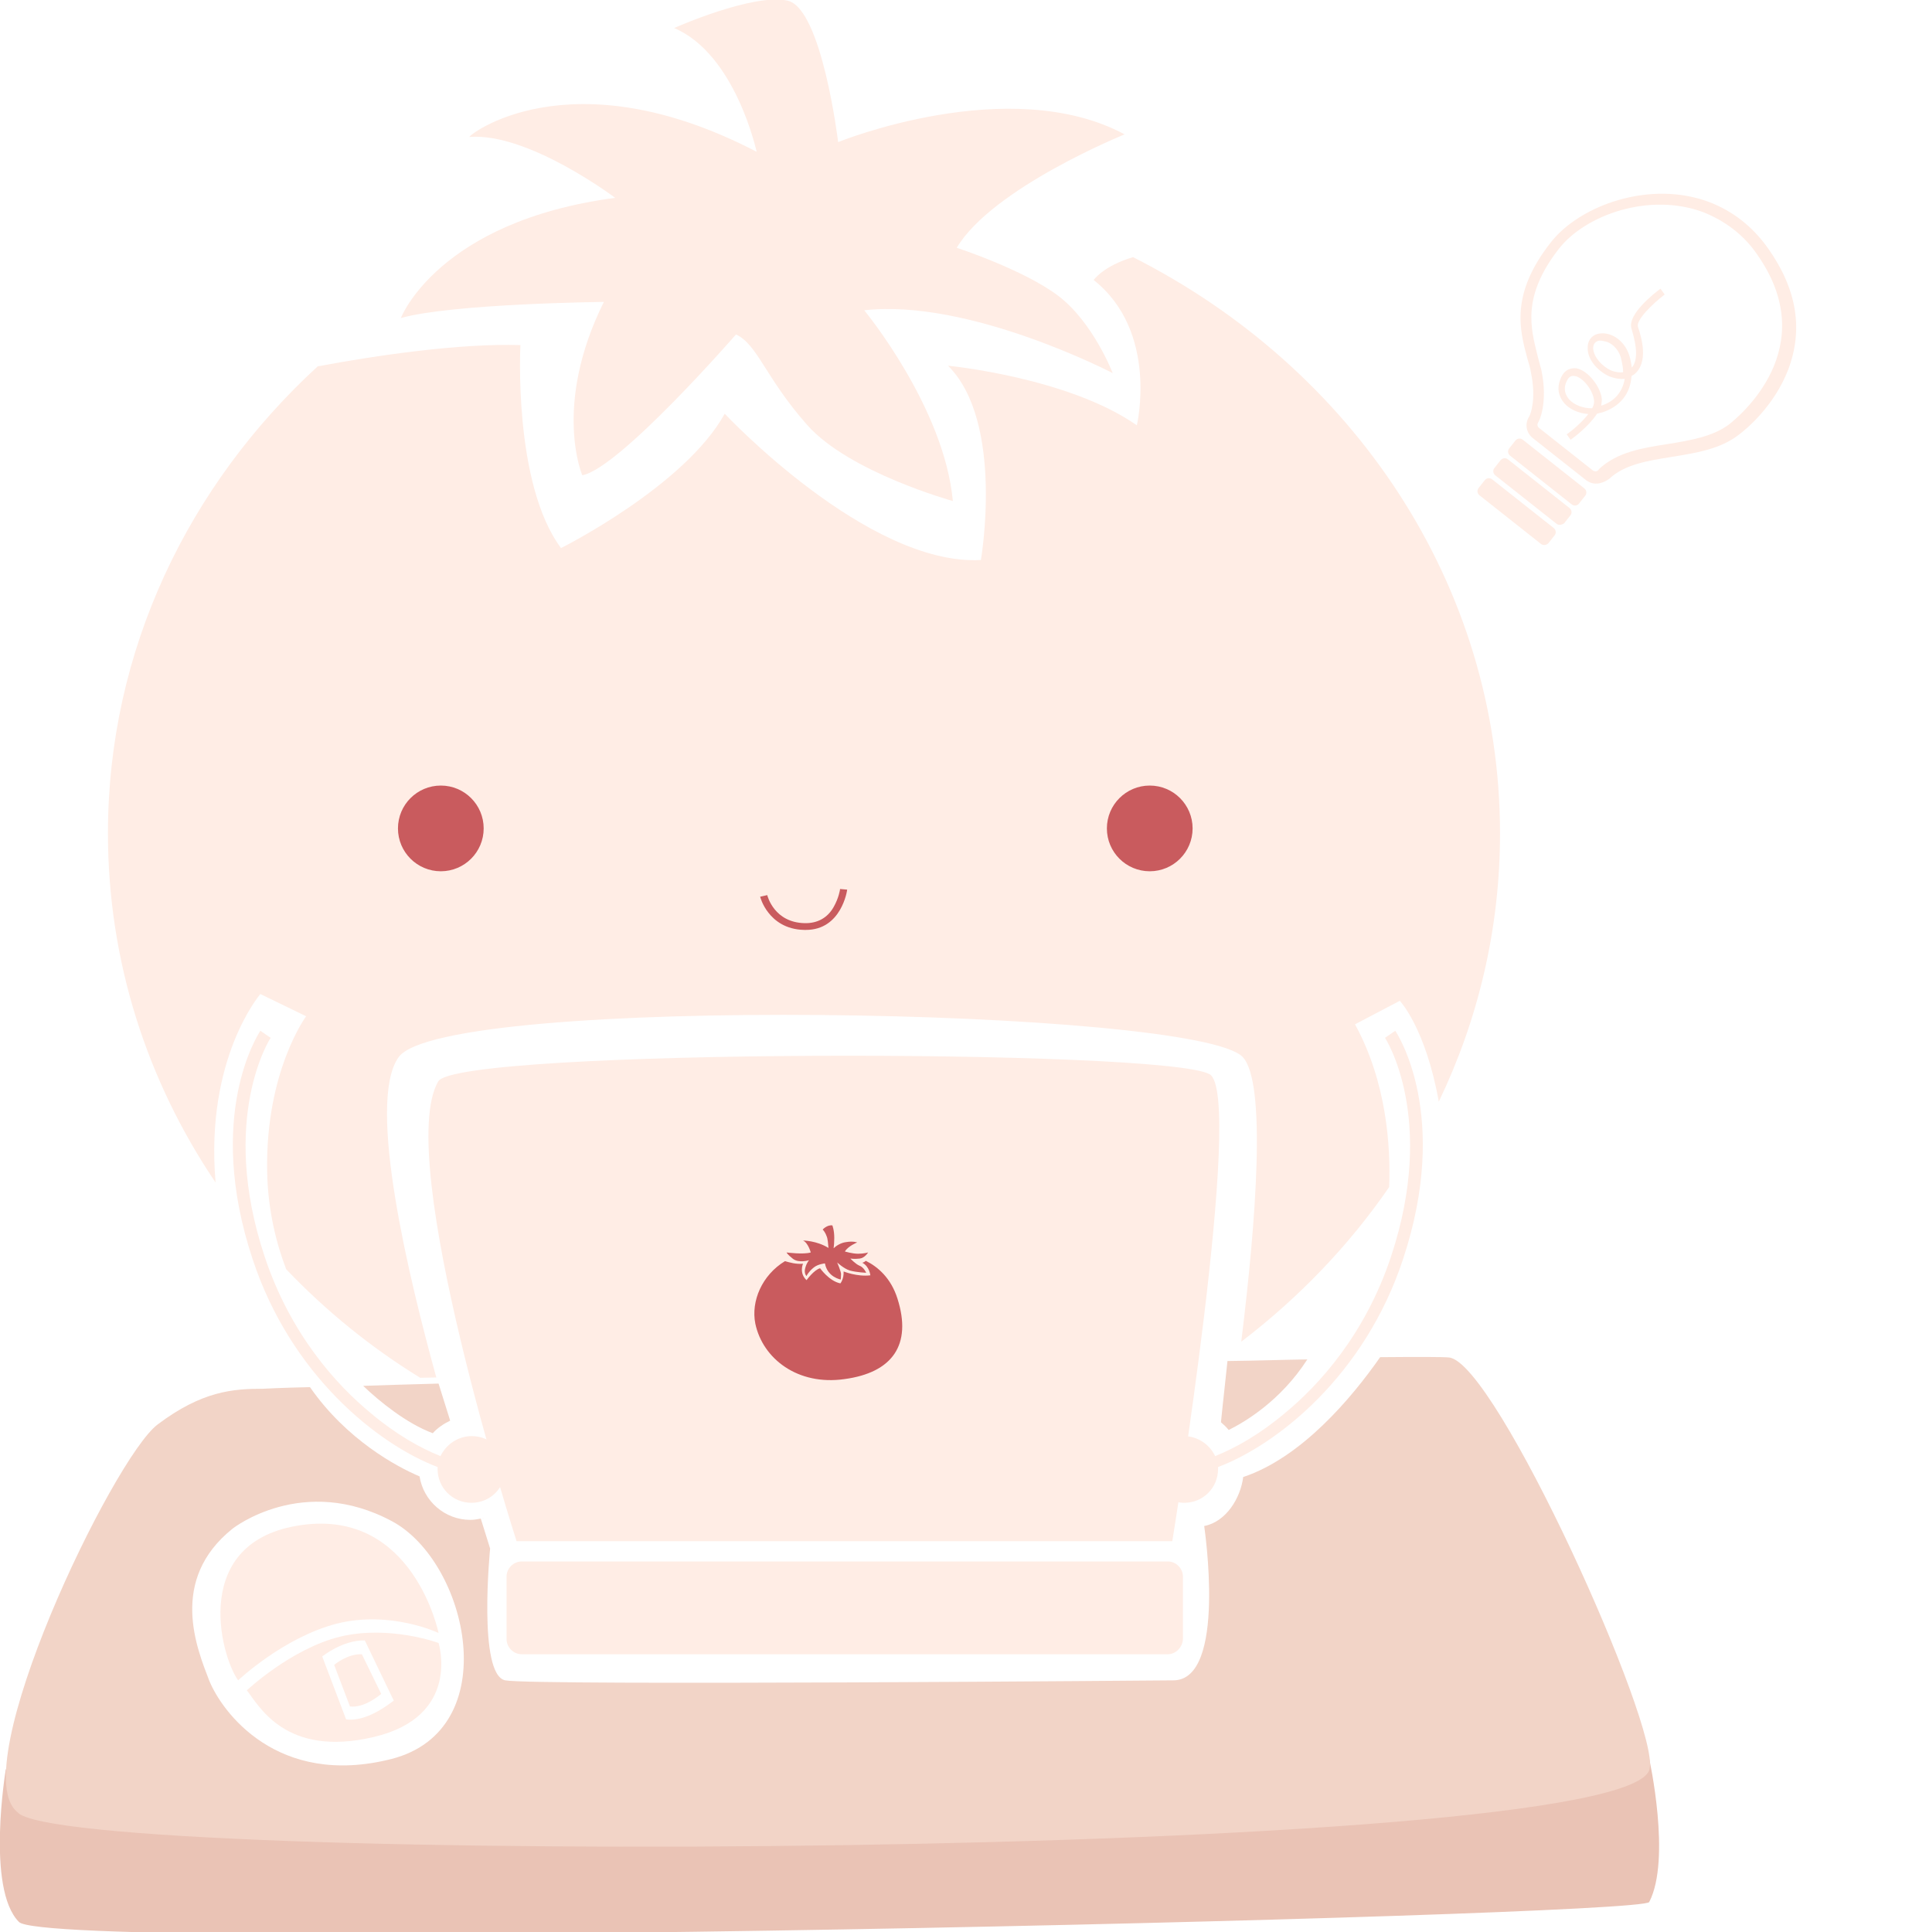
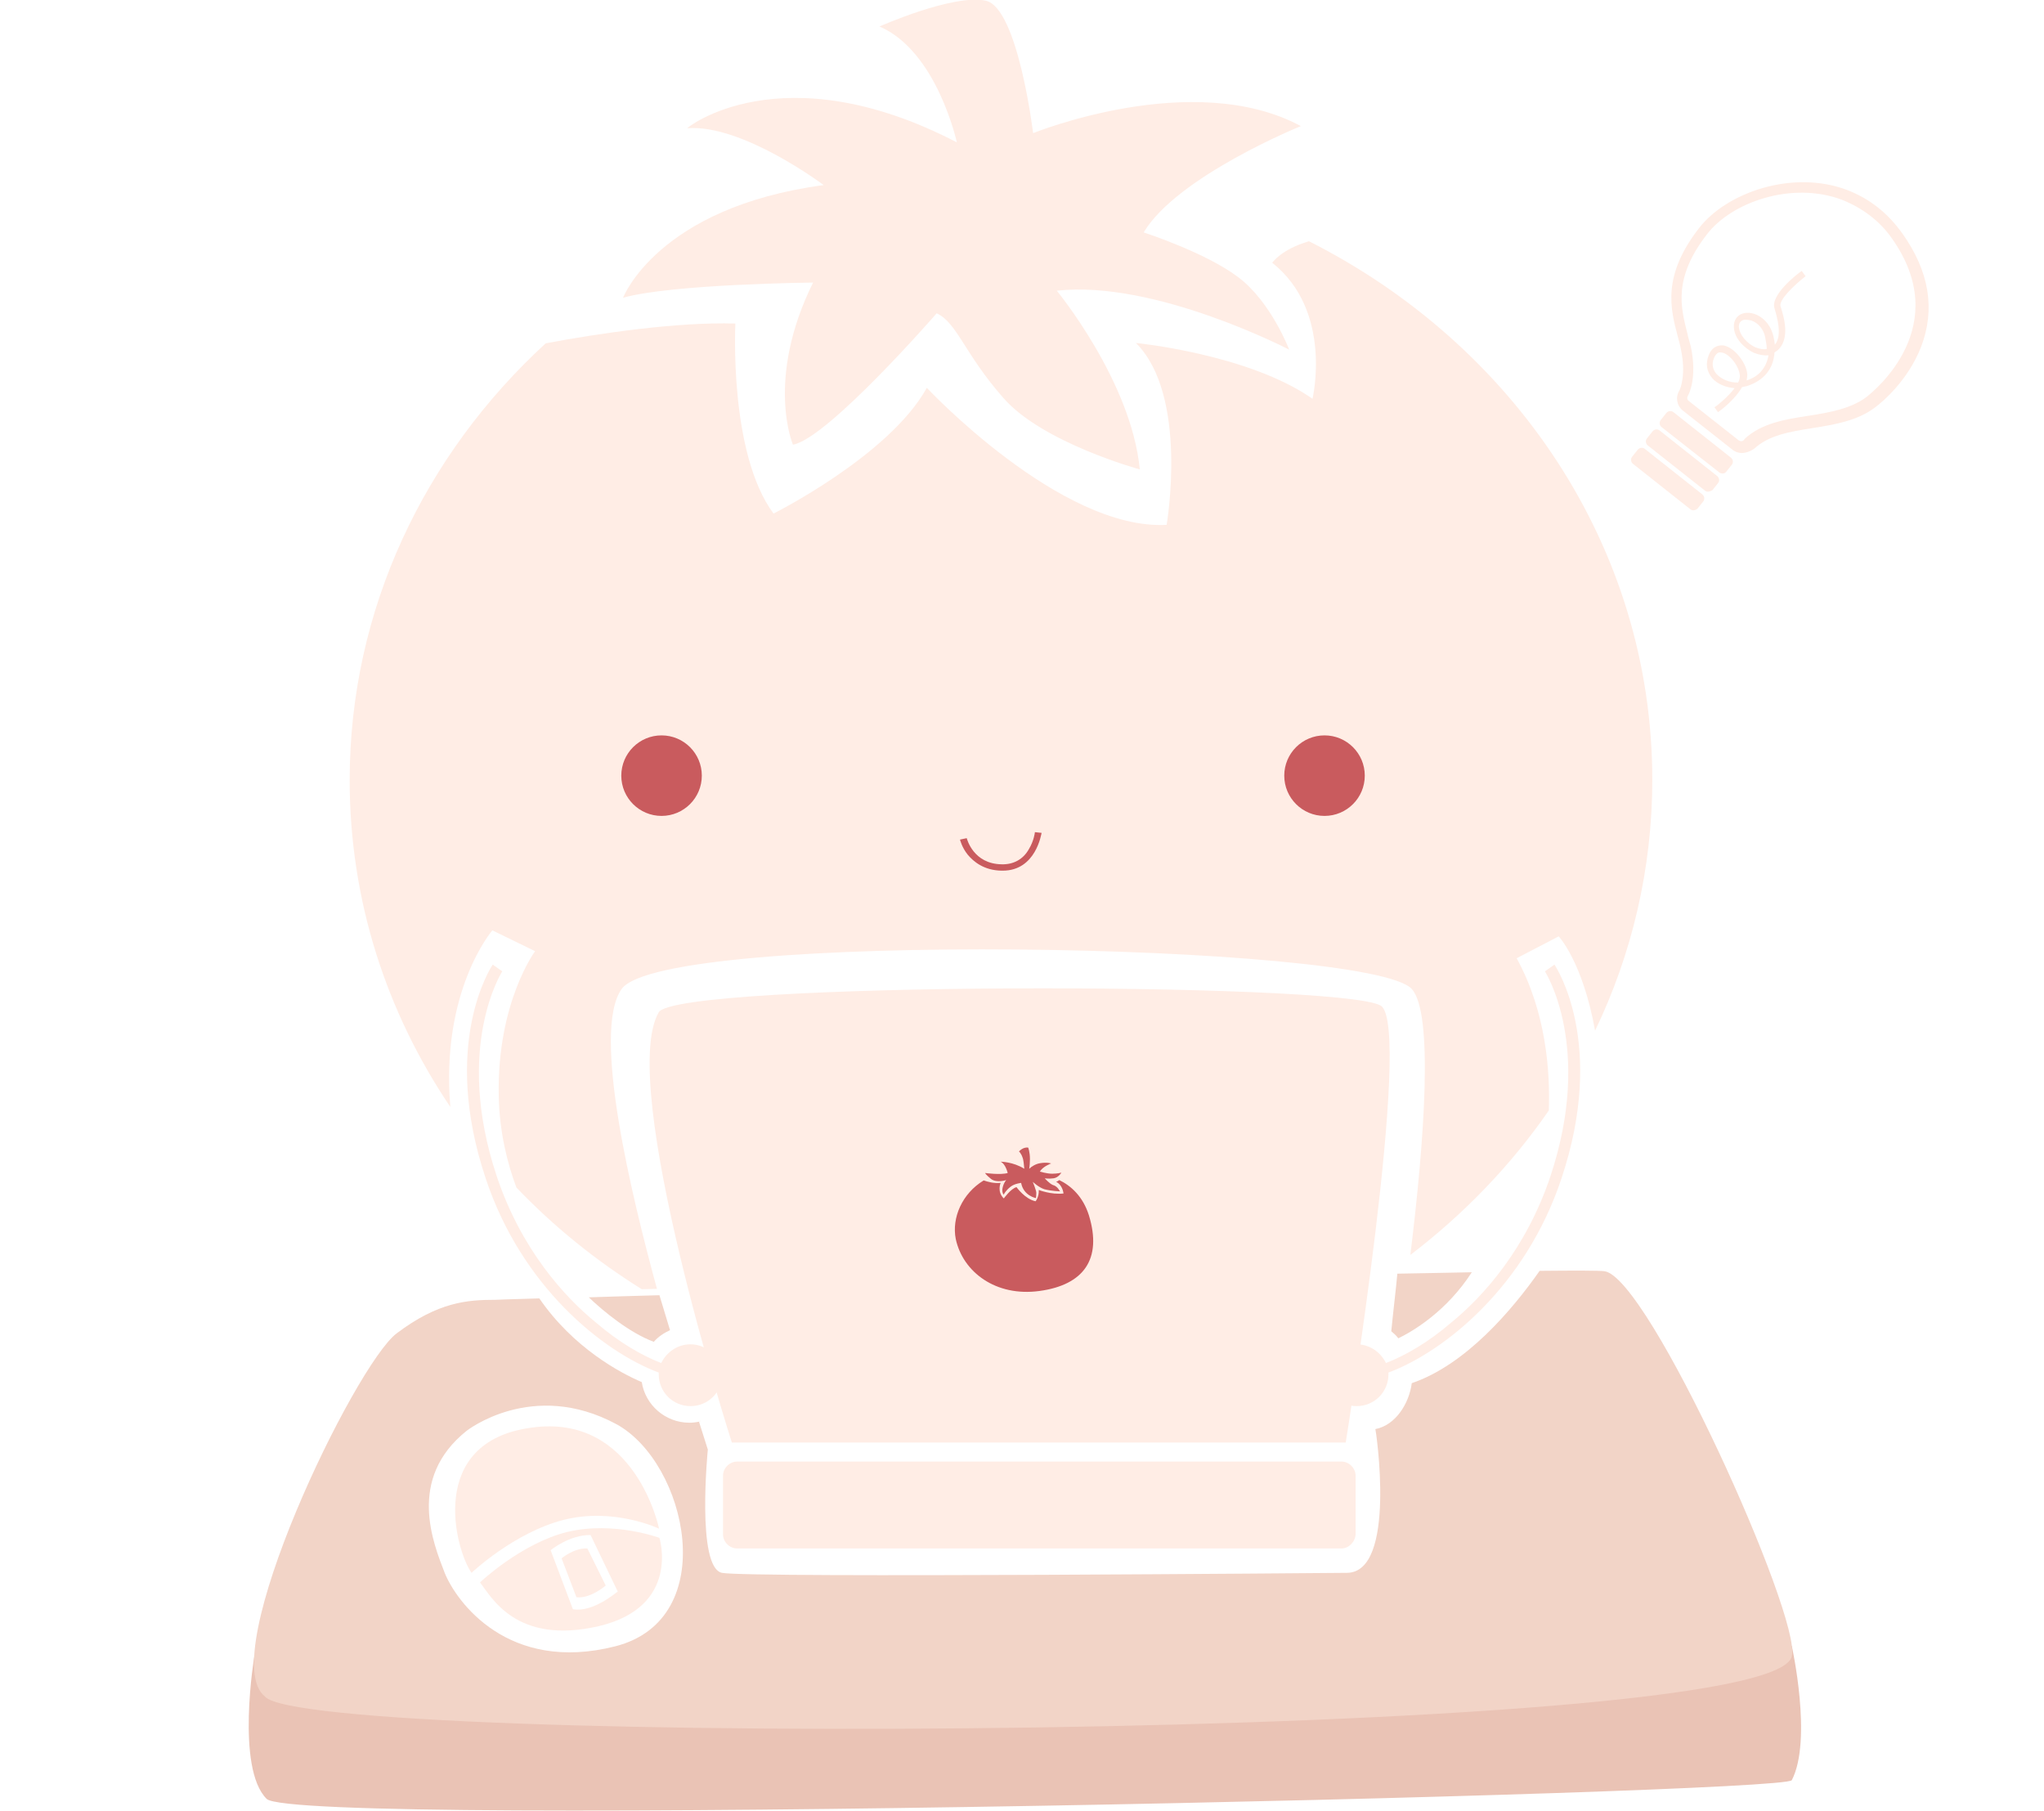
- <svg xmlns="http://www.w3.org/2000/svg" version="1.1" id="Layer_1" x="0px" y="0px" viewBox="90.6 358.7 595.3 599.6" enable-background="new 90.6 358.7 595.3 599.6" xml:space="preserve">
+ <svg xmlns="http://www.w3.org/2000/svg" version="1.1" id="Layer_1" x="0px" y="0px" viewBox="-7.5 204.1 578.7 512.6" enable-background="new -7.5 204.1 578.7 512.6" xml:space="preserve">
  <g>
-     <path fill="#EAC3B5" d="M92.4,907.8c0,0-6.2,37.1,4.1,47.4c9.8,9.8,503.4-1.6,505.9-6.2c6.9-13.3,0-44.5,0-44.5l-481.3,3.3   L92.4,907.8L92.4,907.8z" />
    <g>
-       <path fill="#F2D4C7" d="M290.1,786.2C290.2,786.2,290.2,786.2,290.1,786.2C290.2,786.2,290.2,786.2,290.1,786.2z" />
-       <path fill="#F2D4C7" d="M283.6,786.3c2.2-0.1,4.3-0.1,6.6-0.2C287.9,786.2,285.8,786.3,283.6,786.3z" />
-       <path fill="#F2D4C7" d="M281.4,786.4c0.7,0,1.6,0,2.4-0.1C282.8,786.3,282.1,786.4,281.4,786.4z" />
-       <path fill="#F2D4C7" d="M313.4,785.5c0.2,0,0.6,0,0.8,0C314,785.5,313.8,785.5,313.4,785.5z" />
-       <path fill="#F2D4C7" d="M314.4,785.5c2.6-0.1,5-0.1,7.7-0.2C319.4,785.3,316.8,785.3,314.4,785.5z" />
-       <path fill="#F2D4C7" d="M275,786.5c2.2-0.1,4.1-0.1,6.2-0.2C279.2,786.4,277.1,786.5,275,786.5z" />
-       <path fill="#F2D4C7" d="M290.2,786.2c7.5-0.2,15.3-0.5,23.2-0.7C305.5,785.7,297.8,785.9,290.2,786.2z" />
-       <path fill="#F2D4C7" d="M240,830c0.2-0.1,0.6-0.1,0.7-0.2C240.5,829.8,240.2,830,240,830z" />
-       <path fill="#F2D4C7" d="M322,785.2c0.1,0,0.4,0,0.5,0C322.3,785.2,322.1,785.2,322,785.2z" />
-       <path fill="#F2D4C7" d="M239.9,830L239.9,830L239.9,830C240,830,239.9,830,239.9,830z" />
-       <path fill="#F2D4C7" d="M239.5,787.6c8.3-0.2,17.2-0.5,26.4-0.7C256.7,787.1,247.8,787.4,239.5,787.6z" />
-       <path fill="#F2D4C7" d="M265.9,786.9c1.1,0,2.3-0.1,3.5-0.1C268.2,786.8,267.1,786.8,265.9,786.9z" />
-       <path fill="#F2D4C7" d="M269.3,786.8c1.3,0,2.8-0.1,4.2-0.1C272.2,786.7,270.8,786.7,269.3,786.8z" />
-       <path fill="#F2D4C7" d="M273.5,786.7c0.5,0,1,0,1.4,0C274.5,786.5,274.1,786.7,273.5,786.7z" />
-       <path fill="#F2D4C7" d="M471.5,781.3c-0.5,5.1-1.3,11.7-2,18.8l0,0c0.8,0.7,1.6,1.4,2.4,2.4c5-2.5,16.1-9,24.4-21.9    c-7.5,0.1-15.9,0.4-24.8,0.5L471.5,781.3z" />
-       <path fill="#F2D4C7" d="M226.7,788.1c-8.6,0.2-16.6,0.5-23.4,0.7c5,4.8,13.5,11.7,21.6,14.7c1.4-1.6,3.5-3,5.4-3.9l0,0    L226.7,788.1z" />
-       <path fill="#F2D4C7" d="M454.7,880.2c0,0-198.6,1.7-207.3,0c-8.6-1.7-4.7-40.9-4.7-40.9l-2.9-9.3c-1,0.2-2.2,0.4-3.2,0.4    c-8,0-14.6-5.9-15.8-13.5c-7.1-3-22.7-11.4-34-27.7c-9.2,0.2-14.5,0.5-14.5,0.5c-9.4,0-19,0.7-32.8,11.1S79.3,907.7,96,921.1    c13.5,16.7,500.9,15.1,506.5-13.4c3.3-12.9-47.6-126.1-62.2-127.7c-1.9-0.2-9.6-0.2-21.4-0.1c-9,12.9-24.5,31.2-42.5,37.2    c-0.8,6.5-5.3,13.9-12.1,15.2C464.3,832.5,471.5,880.2,454.7,880.2z M212.1,904.6c-35.5,9-52.7-14.7-56.6-24.4    c-3.7-9.7-12.7-31.1,7.3-47.1c0,0,21.8-17.2,49.6-2.2C235.9,843.7,247.5,895.5,212.1,904.6z" />
-       <path fill="#F2D4C7" d="M457.6,781.4c0.1,0,0.1,0,0.2,0C457.8,781.4,457.8,781.4,457.6,781.4z" />
-       <path fill="#F2D4C7" d="M363.4,783.9c0.1,0,0.1,0,0.2,0C363.5,783.9,363.4,783.9,363.4,783.9z" />
-       <path fill="#F2D4C7" d="M363.6,783.9c5.4-0.1,10.8-0.2,16-0.5C374.4,783.7,369,783.8,363.6,783.9z" />
-       <path fill="#F2D4C7" d="M379.8,783.4c0.1,0,0.4,0,0.5,0C380.2,783.4,379.9,783.4,379.8,783.4z" />
-       <path fill="#F2D4C7" d="M322.5,785.2c13.5-0.4,27.1-0.7,40.9-1.2C349.7,784.4,336,784.9,322.5,785.2z" />
-       <path fill="#F2D4C7" d="M420.5,782.4c13-0.4,25.5-0.7,37.2-1C445.9,781.8,433.4,782,420.5,782.4z" />
-       <path fill="#F2D4C7" d="M420.3,782.4C420.3,782.4,420.5,782.4,420.3,782.4C420.5,782.4,420.3,782.4,420.3,782.4z" />
-       <path fill="#F2D4C7" d="M380.3,783.4c13.6-0.4,27-0.7,40.1-1.1C407.3,782.7,393.8,783.1,380.3,783.4z" />
+       <path fill="#EAC3B5" d="M64.5,673c0,0-5.3,31.7,3.5,40.4c8.4,8.4,429.7-1.4,431.8-5.3c5.9-11.4,0-38,0-38L89,672.9L64.5,673    L64.5,673z" />
+       <g>
+         <path fill="#F2D4C7" d="M233.2,569.1C233.4,569.1,233.4,569.1,233.2,569.1C233.4,569.1,233.4,569.1,233.2,569.1z" />
+         <path fill="#F2D4C7" d="M227.7,569.3c1.9-0.1,3.7-0.1,5.6-0.2C231.4,569.1,229.5,569.3,227.7,569.3z" />
+         <path fill="#F2D4C7" d="M225.8,569.4c0.6,0,1.4,0,2-0.1C227,569.3,226.4,569.4,225.8,569.4z" />
+         <path fill="#F2D4C7" d="M253.2,568.5c0.2,0,0.5,0,0.7,0C253.7,568.5,253.4,568.5,253.2,568.5z" />
+         <path fill="#F2D4C7" d="M254,568.5c2.2-0.1,4.3-0.1,6.6-0.2C258.2,568.4,256,568.4,254,568.5z" />
+         <path fill="#F2D4C7" d="M220.4,569.5c1.9-0.1,3.5-0.1,5.3-0.2C224,569.4,222.1,569.5,220.4,569.5z" />
+         <path fill="#F2D4C7" d="M233.4,569.1c6.4-0.2,13.1-0.4,19.8-0.6C246.4,568.8,239.8,569,233.4,569.1z" />
+         <path fill="#F2D4C7" d="M190.4,606.5c0.2-0.1,0.5-0.1,0.6-0.2C190.9,606.4,190.7,606.5,190.4,606.5z" />
+         <path fill="#F2D4C7" d="M260.5,568.4c0.1,0,0.3,0,0.4,0C260.7,568.4,260.6,568.4,260.5,568.4z" />
+         <path fill="#F2D4C7" d="M190.3,606.5L190.3,606.5L190.3,606.5C190.4,606.5,190.3,606.5,190.3,606.5z" />
+         <path fill="#F2D4C7" d="M190.1,570.4c7-0.2,14.7-0.4,22.5-0.6C204.8,570,197.1,570.2,190.1,570.4z" />
+         <path fill="#F2D4C7" d="M212.6,569.8c0.9,0,2-0.1,3-0.1C214.6,569.6,213.7,569.6,212.6,569.8z" />
+         <path fill="#F2D4C7" d="M215.4,569.6c1.1,0,2.3-0.1,3.6-0.1C217.9,569.6,216.8,569.6,215.4,569.6z" />
+         <path fill="#F2D4C7" d="M219,569.6c0.4,0,0.9,0,1.2,0C220,569.5,219.5,569.6,219,569.6z" />
+         <path fill="#F2D4C7" d="M373.8,649.4c0,0-169.6,1.5-176.9,0c-7.3-1.5-4-34.9-4-34.9l-2.5-7.9c-0.9,0.2-1.9,0.3-2.7,0.3     c-6.8,0-12.5-5-13.5-11.5c-6.1-2.6-19.4-9.7-29-23.7c-7.9,0.2-12.4,0.4-12.4,0.4c-8,0-16.2,0.6-28,9.5     C93,590.5,53.1,673,67.5,684.4C79,698.7,495,697.3,499.8,673c2.8-11-40.6-107.6-53.1-109c-1.6-0.2-8.2-0.2-18.3-0.1     c-7.7,11-20.9,26.6-36.2,31.8c-0.7,5.6-4.5,11.9-10.3,13C382,608.7,388.1,649.4,373.8,649.4z M166.7,670.2     c-30.3,7.7-45-12.6-48.3-20.8c-3.2-8.3-10.8-26.6,6.2-40.2c0,0,18.6-14.7,42.4-1.9C187,618.2,196.9,662.5,166.7,670.2z" />
+         <path fill="#F2D4C7" d="M376.2,565.1c0.1,0,0.1,0,0.2,0C376.4,565.1,376.4,565.1,376.2,565.1z" />
+         <path fill="#F2D4C7" d="M295.8,567.2c0.1,0,0.1,0,0.2,0H295.8z" />
+         <path fill="#F2D4C7" d="M296.1,567.2c4.6-0.1,9.2-0.2,13.7-0.4C305.2,567,300.7,567.1,296.1,567.2z" />
+         <path fill="#F2D4C7" d="M309.8,566.8c0.1,0,0.3,0,0.4,0C310.1,566.8,309.9,566.8,309.8,566.8z" />
+         <path fill="#F2D4C7" d="M260.9,568.4c11.5-0.3,23.1-0.6,34.9-1C284.1,567.6,272.5,568,260.9,568.4z" />
+         <path fill="#F2D4C7" d="M344.6,565.9c11.1-0.3,21.8-0.6,31.8-0.9C366.2,565.4,355.6,565.6,344.6,565.9z" />
+         <path fill="#F2D4C7" d="M344.4,565.9C344.4,565.9,344.6,565.9,344.4,565.9C344.6,565.9,344.4,565.9,344.4,565.9z" />
+         <path fill="#F2D4C7" d="M310.2,566.8c11.6-0.3,23.1-0.6,34.2-0.9C333.3,566.2,321.8,566.5,310.2,566.8z" />
+       </g>
+       <g>
+         <path fill="#FFEDE5" d="M363.1,272.4c-7.9,2.3-10.4,6.1-10.4,6.1c17.3,13.7,11.4,38.5,11.4,38.5c-18.2-12.7-50-15.8-50-15.8     c15,14.9,8.7,51.5,8.7,51.5c-30.1,1.6-67.9-38.8-67.9-38.8c-10.6,19.2-43.4,35.6-43.4,35.6c-12.7-17.1-10.8-53.8-10.8-53.8     c-16.1-0.5-38.3,2.7-53.7,5.6c-34.2,31.4-55.5,75.2-55.5,123.7c0,34,10.4,65.7,28.5,92.5c-2.8-33,11.9-50,11.9-50l12.1,5.9     c0,0-10.8,14.5-10.3,40.9c0.2,10.5,2.5,19.3,5,26c10.5,11,22.5,20.7,35.5,28.8l4.3-0.1c-7-25.7-18.6-72.8-10-84.9     c11.9-16.7,211.8-13.1,223.7,0c6.2,6.8,3.6,42.8-0.4,75.3c15.2-11.6,28.5-25.4,39.2-40.9c0.4-10.8-0.7-27.8-9.1-43.1l11.9-6.2     c0,0,6.8,7.2,10.3,26.7c10.4-21.6,16.2-45.8,16.2-71C460.3,358.7,420.9,301.6,363.1,272.4z" />
+         <path fill="#FFEDE5" d="M263.4,244.4c0,0-5.6-25.8-21.9-32.8c0,0,20.9-9.3,30.1-7.3c9.1,2,13.4,37.5,13.4,37.5s45.3-18.4,75.8-2     c0,0-35,14.2-44.5,30.1c0,0,17.6,5.7,26.8,12.7c9.3,7,14.4,20.5,14.4,20.5s-38-19.8-65.8-16.7c0,0,21.1,25.6,23.5,50.6     c0,0-27.5-7.5-38.6-20.2c-11.1-12.6-13.1-21.3-18.9-24c0,0-30.9,35.5-40.7,37.2c0,0-7.9-18.4,5.7-45.9c0,0-40,0.4-53.8,4.3     c0,0,9.8-25.6,56.8-31.9c0,0-23-17.3-38.6-16.1C186.6,240.5,213.7,218.6,263.4,244.4z" />
+         <circle fill="#C95B5E" cx="367.5" cy="423.7" r="11.4" />
+         <circle fill="#C95B5E" cx="179.8" cy="423.7" r="11.4" />
+         <g>
+           <path fill="#C95B5E" d="M276.4,450.6c-0.1,0-0.2,0-0.4,0c-5-0.1-7.9-2.6-9.5-4.5c-1.7-2.1-2.2-4.3-2.2-4.3l1.9-0.4      c0.1,0.3,1.9,7.3,9.9,7.4c3.3,0.1,6.1-1.4,7.7-4.3c1.4-2.3,1.7-4.6,1.7-4.8l1.9,0.2C287.3,440.2,285.8,450.6,276.4,450.6z" />
+         </g>
+         <path fill="#FFEDE5" d="M188,584.7c-3.6,0-6.7,2.1-8.3,5.3c-5.4-2.1-11.9-5.8-18.4-11.4c-9.1-7.4-21.3-20.9-28.2-41.6     c-12.1-36.5,1.5-57.7,1.6-57.9l-2.7-1.9c-0.6,0.9-14.7,22.5-2,60.5c10.1,30.5,33,49,49,55c0,0.2,0,0.4,0,0.5c0,5,4,9,9,9     c5,0,9-4,9-9C197,588.8,192.9,584.7,188,584.7z" />
+         <path fill="#FFEDE5" d="M376.6,584.7c3.6,0,6.7,2.1,8.3,5.3c5.4-2.1,11.9-5.8,18.4-11.4c9.1-7.4,21.3-20.9,28.2-41.6     c12.1-36.5-1.5-57.7-1.6-57.9l2.7-1.9c0.6,0.9,14.7,22.5,2,60.5c-10.1,30.5-33,49-49,55c0,0.2,0,0.4,0,0.5c0,5-4,9-9,9s-9-4-9-9     C367.5,588.8,371.7,584.7,376.6,584.7z" />
+       </g>
+       <g>
+         <path fill="#FFEDE5" d="M372.3,642.5H201.2c-2.2,0-4-1.9-4-4v-16.6c0-2.2,1.9-4,4-4h171.1c2.2,0,4,1.9,4,4v16.6     C376.2,640.6,374.4,642.5,372.3,642.5z" />
+         <path fill="#FFEDE5" d="M373.5,612.5H199.7c0,0-32.5-101.4-20.7-121.8c5.1-8.7,192.5-8.7,204.4-1.9     C392.7,494.3,373.5,612.5,373.5,612.5z" />
+         <g>
+           <path fill="#C95B5E" d="M290.6,539.6c-1-0.4-2.3-1.9-2.3-1.9s1,0.2,2.5,0c1.4-0.2,2.2-1.6,2.2-1.6s-1.1,0.3-2.6,0.3      c-1.5,0-3.5-0.6-3.5-0.6c0.9-1.5,3.2-2.3,3.2-2.3s-1-0.4-3-0.1c-1.4,0.2-2.6,1-3.2,1.6c0.1-0.6,0.2-1.7,0.2-2.7      c0-2.1-0.5-3.3-0.5-3.3c-1.5-0.2-2.6,1.1-2.6,1.1s0.6,0.5,1,1.7c0.3,0.7,0.4,2.2,0.5,3.2c-3.2-2-6.7-2-6.7-2      c1.4,0.6,2,3.2,2,3.2c-2,0.6-6.4,0-6.4,0s0.1,0.4,1.7,1.7c1.6,1.2,4.3,0.3,4.3,0.3s-0.6,0.5-1,2c-0.4,1.5,0.3,2.2,0.3,2.1      c0-0.1,0.6-1.2,1.9-2.2c1.1-0.9,3-1.1,3-1.1c0.7,3.7,4.2,4.3,4.2,4.3s0.1-0.7,0.1-1.5c0-0.7-1-3.1-1-3.1s1.7,1.6,3.3,2.1      c1.9,0.5,4.4,0.6,4.4,0.6S291.9,539.9,290.6,539.6z" />
+           <path fill="#C95B5E" d="M300.8,548.2c-1.7-5.4-5.1-8.4-8.4-10c-0.5,0.4-0.9,0.5-0.9,0.5c1.9,0.9,2.1,3.3,2.1,3.3      c-3.5,0.4-7-1-7-1c0.1,2-0.9,3.2-0.9,3.2c-3-0.6-5.4-4-5.4-4c-1.6,0.4-3.6,3.2-3.6,3.2c-2-1.9-0.9-4.4-0.9-4.4      c-1.9,0.2-3.6-0.3-4.8-0.7c-6.1,3.7-9.1,10.6-7.9,16.6c2,9.3,11.3,16.4,23.7,14.7C299.3,567.9,304.6,560.6,300.8,548.2z" />
+         </g>
+       </g>
+       <path fill="#FFEDE5" d="M179.2,639.5c0,0-12.9-4.8-26-1.7c-13.1,3.2-24.8,14.3-24.8,14.3c3.2,4.1,10.2,17.8,33.6,12.4    C185.3,659,179.2,639.5,179.2,639.5z M154.7,659.7l-6.3-16.7c0,0,5.3-4.4,11.3-4.3l7.7,16C167.1,654.8,160.5,660.7,154.7,659.7z" />
+       <path fill="#FFEDE5" d="M126,649.4c0,0,12-11.4,26.1-15c14.3-3.6,27,2.5,27,2.5s-6.7-32.8-36.2-28.6    C113.3,612.3,121.3,642.7,126,649.4z" />
+       <path fill="#FFEDE5" d="M151.5,645.3c0,0,3.5-3,7.3-2.8L164,653c0,0-4.4,3.8-8.3,3.3L151.5,645.3z" />
    </g>
-     <g>
-       <path fill="#FFEDE5" d="M442.2,438.5c-9.3,2.8-12.2,7.1-12.2,7.1c20.3,16.1,13.4,45.1,13.4,45.1c-21.3-14.9-58.6-18.5-58.6-18.5    c17.6,17.5,10.2,60.3,10.2,60.3c-35.2,1.9-79.5-45.4-79.5-45.4c-12.4,22.5-50.8,41.7-50.8,41.7c-14.9-20-12.6-63-12.6-63    c-18.8-0.6-44.8,3.2-62.9,6.6c-40.1,36.8-65.1,88.1-65.1,144.9c0,39.8,12.2,77,33.4,108.4c-3.3-38.6,13.9-58.5,13.9-58.5l14.2,6.9    c0,0-12.6,17-12.1,48c0.2,12.3,2.9,22.6,5.9,30.5c12.3,12.9,26.3,24.3,41.6,33.7l5-0.1c-8.3-30.1-21.8-85.3-11.7-99.4    c13.9-19.6,248-15.3,262,0c7.3,8,4.2,50.1-0.5,88.3c17.8-13.6,33.4-29.8,45.9-48c0.5-12.6-0.8-32.6-10.6-50.5l13.9-7.3    c0,0,8,8.4,12.1,31.3c12.2-25.4,19-53.6,19-83.2C556.1,539.7,509.9,472.7,442.2,438.5z" />
-       <path fill="#FFEDE5" d="M325.4,405.8c0,0-6.5-30.3-25.6-38.4c0,0,24.5-10.9,35.2-8.5s15.7,43.9,15.7,43.9s53.1-21.6,88.9-2.4    c0,0-41,16.6-52.1,35.2c0,0,20.6,6.7,31.5,14.9c10.9,8.3,16.9,24,16.9,24s-44.5-23.2-77.1-19.5c0,0,24.8,30,27.5,59.2    c0,0-32.2-8.9-45.2-23.6c-13-14.7-15.4-25-22.1-28.1c0,0-36.2,41.6-47.7,43.7c0,0-9.3-21.6,6.7-53.8c0,0-46.9,0.5-63,5    c0,0,11.5-30,66.5-37.3c0,0-26.9-20.3-45.2-18.9C235.4,401.1,267.1,375.5,325.4,405.8z" />
-       <circle fill="#C95B5E" cx="447.4" cy="615.8" r="13.3" />
-       <circle fill="#C95B5E" cx="227.4" cy="615.8" r="13.3" />
-       <g>
-         <path fill="#C95B5E" d="M340.7,647.3c-0.1,0-0.2,0-0.5,0c-5.9-0.1-9.3-3-11.1-5.3c-2-2.5-2.6-5-2.6-5l2.2-0.5     c0.1,0.4,2.2,8.5,11.6,8.7c3.9,0.1,7.1-1.6,9-5c1.6-2.8,2-5.4,2-5.6l2.2,0.2C353.5,635.1,351.7,647.3,340.7,647.3z" />
-       </g>
-       <path fill="#FFEDE5" d="M237,804.4c-4.2,0-7.9,2.5-9.7,6.2c-6.3-2.5-13.9-6.8-21.6-13.3c-10.6-8.7-25-24.5-33-48.7    c-14.2-42.8,1.7-67.6,1.9-67.8l-3.2-2.2c-0.7,1.1-17.2,26.3-2.4,70.9c11.8,35.8,38.7,57.4,57.4,64.5c0,0.2,0,0.5,0,0.6    c0,5.9,4.7,10.5,10.5,10.5c5.9,0,10.5-4.7,10.5-10.5C247.6,809.1,242.9,804.4,237,804.4z" />
-       <path fill="#FFEDE5" d="M458,804.4c4.2,0,7.9,2.5,9.7,6.2c6.3-2.5,13.9-6.8,21.6-13.3c10.6-8.7,25-24.5,33-48.7    c14.2-42.8-1.7-67.6-1.9-67.8l3.2-2.2c0.7,1.1,17.2,26.3,2.4,70.9c-11.8,35.8-38.7,57.4-57.4,64.5c0,0.2,0,0.5,0,0.6    c0,5.9-4.7,10.5-10.5,10.5c-5.9,0-10.5-4.7-10.5-10.5C447.4,809.1,452.3,804.4,458,804.4z" />
-     </g>
-     <g>
-       <path fill="#FFEDE5" d="M453,872.1H252.5c-2.6,0-4.7-2.2-4.7-4.7V848c0-2.6,2.2-4.7,4.7-4.7H453c2.6,0,4.7,2.2,4.7,4.7v19.4    C457.6,869.9,455.5,872.1,453,872.1z" />
-       <path fill="#FFEDE5" d="M454.4,837H250.9c0,0-38.2-118.8-24.3-142.7c6-10.2,225.4-10.2,239.4-2.2C476.9,698.5,454.4,837,454.4,837    z" />
-       <g>
-         <path fill="#C95B5E" d="M357.3,751.5c-1.2-0.5-2.8-2.2-2.8-2.2s1.2,0.2,2.9,0c1.6-0.2,2.6-1.9,2.6-1.9s-1.3,0.4-3.1,0.4     s-4.1-0.7-4.1-0.7c1-1.7,3.8-2.8,3.8-2.8s-1.2-0.5-3.5-0.1c-1.6,0.2-3.1,1.2-3.8,1.9c0.1-0.7,0.2-2,0.2-3.2     c0-2.5-0.6-3.9-0.6-3.9c-1.7-0.2-3,1.3-3,1.3s0.7,0.6,1.2,2c0.4,0.8,0.5,2.6,0.6,3.7c-3.7-2.3-7.9-2.3-7.9-2.3     c1.6,0.7,2.4,3.7,2.4,3.7c-2.3,0.7-7.5,0-7.5,0s0.1,0.5,2,2c1.9,1.4,5,0.4,5,0.4s-0.7,0.6-1.2,2.4c-0.5,1.7,0.4,2.6,0.4,2.5     c0-0.1,0.7-1.4,2.2-2.6c1.3-1.1,3.5-1.3,3.5-1.3c0.8,4.3,4.9,5,4.9,5s0.1-0.8,0.1-1.7c0-0.8-1.2-3.6-1.2-3.6s2,1.9,3.9,2.5     c2.2,0.6,5.1,0.7,5.1,0.7S358.7,752,357.3,751.5z" />
-         <path fill="#C95B5E" d="M369.1,761.7c-2-6.3-6-9.8-9.8-11.7c-0.6,0.5-1.1,0.6-1.1,0.6c2.2,1.1,2.5,3.9,2.5,3.9     c-4.1,0.5-8.3-1.2-8.3-1.2c0.1,2.4-1,3.7-1,3.7c-3.5-0.7-6.3-4.7-6.3-4.7c-1.9,0.5-4.2,3.7-4.2,3.7c-2.4-2.2-1.1-5.1-1.1-5.1     c-2.2,0.2-4.2-0.4-5.6-0.8c-7.1,4.3-10.6,12.4-9.2,19.4c2.3,10.9,13.2,19.3,27.7,17.2C367.5,784.7,373.7,776.1,369.1,761.7z" />
-       </g>
-     </g>
-     <path fill="#FFEDE5" d="M226.7,868.6c0,0-15.1-5.6-30.4-2c-15.3,3.7-29.1,16.7-29.1,16.7c3.8,4.8,12,20.9,39.3,14.5   C233.9,891.4,226.7,868.6,226.7,868.6z M198,892.3l-7.4-19.5c0,0,6.2-5.1,13.2-5l9,18.7C212.6,886.5,204.8,893.3,198,892.3z" />
-     <path fill="#FFEDE5" d="M164.5,880.2c0,0,14-13.3,30.6-17.6c16.7-4.2,31.6,2.9,31.6,2.9s-7.8-38.4-42.5-33.5   C149.6,836.8,158.9,872.4,164.5,880.2z" />
-     <path fill="#FFEDE5" d="M194.3,875.4c0,0,4.1-3.5,8.6-3.3l6,12.3c0,0-5.1,4.5-9.7,3.9L194.3,875.4z" />
+     <path fill="#F2D4C7" d="M388.1,564.9c-0.4,4.4-1.1,10-1.7,16.1l0,0c0.7,0.6,1.4,1.2,2,2c4.3-2.1,13.7-7.7,20.8-18.7   c-6.4,0.1-13.6,0.3-21.1,0.4L388.1,564.9z" />
+     <path fill="#F2D4C7" d="M179.2,570.8c-7.3,0.2-14.2,0.4-20,0.6c4.3,4.1,11.5,10,18.4,12.6c1.2-1.4,3-2.6,4.6-3.3l0,0L179.2,570.8z" />
  </g>
  <g>
    <g>
-       <path fill="#FFEDE5" d="M578.3,515.2l-19.1-15.1c-0.7-0.6-0.8-1.6-0.2-2.3l1.9-2.4c0.6-0.7,1.6-0.8,2.3-0.2l19.1,15.1    c0.7,0.6,0.8,1.6,0.2,2.3l-1.9,2.4C580.1,515.7,579,515.8,578.3,515.2z" />
+       <path fill="#FFEDE5" d="M479.2,337.8L462.9,325c-0.6-0.5-0.7-1.4-0.2-2l1.6-2c0.5-0.6,1.4-0.7,2-0.2l16.3,12.9    c0.6,0.5,0.7,1.4,0.2,2l-1.6,2C480.7,338.3,479.8,338.3,479.2,337.8z" />
      <g>
-         <path fill="#FFEDE5" d="M584.2,508.5c-0.5-0.2-0.8-0.4-1.3-0.7l-16.7-13.2c-2-1.6-2.5-4.5-1-6.7c0.4-0.7,2.2-5.4,0.5-13.6     c-0.2-1.4-0.7-2.9-1.1-4.3c-2.4-8.9-5.4-19.9,7.2-36c9-11.6,30.9-19.5,49.2-12.6c7.3,2.8,13.4,7.5,18.3,14.4     c8.9,12.6,11,25.1,6.2,37.7c-4.3,11.1-12.8,18.3-15.4,20.2c-5.7,4.4-13.3,5.6-20.7,6.8c-7.5,1.2-14.6,2.3-19.4,6.8     C588.2,508.6,586.1,509.2,584.2,508.5z M619.3,424.6c-16.7-6.3-36.7,0.7-45,11.4c-11.4,14.7-8.7,24.4-6.6,32.9     c0.4,1.6,0.8,3.1,1.2,4.5c2.2,10.3-0.7,16-0.8,16.1l-0.1,0.2c-0.4,0.6-0.4,1.3,0.2,1.8l16.7,13.2c0.6,0.4,1.3,0.4,1.8-0.2     l0.1-0.2c5.6-5.3,13.6-6.6,21.4-7.8c6.8-1.1,14-2.3,19-6.1c3-2.4,29.3-23.8,8.5-53C631.7,431.6,626,427.3,619.3,424.6z" />
+         <path fill="#FFEDE5" d="M484.2,332.1c-0.4-0.2-0.7-0.3-1.1-0.6l-14.2-11.2c-1.7-1.4-2.1-3.8-0.9-5.7c0.3-0.6,1.9-4.6,0.4-11.6     c-0.2-1.2-0.6-2.5-0.9-3.7c-2-7.6-4.6-17,6.1-30.7c7.7-9.9,26.3-16.6,41.9-10.7c6.2,2.4,11.4,6.4,15.6,12.3     c7.6,10.7,9.4,21.4,5.3,32.1c-3.7,9.5-10.9,15.6-13.1,17.2c-4.9,3.7-11.3,4.8-17.6,5.8c-6.4,1-12.4,2-16.5,5.8     C487.6,332.2,485.8,332.7,484.2,332.1z M514.1,260.7c-14.2-5.4-31.3,0.6-38.3,9.7c-9.7,12.5-7.4,20.8-5.6,28     c0.3,1.4,0.7,2.6,1,3.8c1.9,8.8-0.6,13.6-0.7,13.7l-0.1,0.2c-0.3,0.5-0.3,1.1,0.2,1.5l14.2,11.2c0.5,0.3,1.1,0.3,1.5-0.2l0.1-0.2     c4.8-4.5,11.6-5.6,18.2-6.6c5.8-0.9,11.9-2,16.2-5.2c2.6-2,25-20.3,7.2-45.2C524.6,266.6,519.8,263,514.1,260.7z" />
      </g>
-       <path fill="#FFEDE5" d="M573.7,521.3l-19.1-15.1c-0.7-0.6-0.8-1.6-0.2-2.3l1.9-2.4c0.6-0.7,1.6-0.8,2.3-0.2l19.1,15.1    c0.7,0.6,0.8,1.6,0.2,2.3l-1.9,2.4C575.3,521.6,574.3,521.8,573.7,521.3z" />
-       <path fill="#FFEDE5" d="M568.8,527.5l-19.1-15.1c-0.7-0.6-0.8-1.6-0.2-2.3l1.9-2.4c0.6-0.7,1.6-0.8,2.3-0.2l19.1,15.1    c0.7,0.6,0.8,1.6,0.2,2.3l-1.9,2.4C570.4,528,569.4,528,568.8,527.5z" />
+       <path fill="#FFEDE5" d="M475.2,343L459,330.2c-0.6-0.5-0.7-1.4-0.2-2l1.6-2c0.5-0.6,1.4-0.7,2-0.2l16.3,12.9    c0.6,0.5,0.7,1.4,0.2,2l-1.6,2C476.6,343.3,475.7,343.5,475.2,343z" />
+       <path fill="#FFEDE5" d="M471.1,348.3l-16.3-12.9c-0.6-0.5-0.7-1.4-0.2-2l1.6-2c0.5-0.6,1.4-0.7,2-0.2l16.3,12.9    c0.6,0.5,0.7,1.4,0.2,2l-1.6,2C472.4,348.7,471.6,348.7,471.1,348.3z" />
      <g>
-         <path fill="#FFEDE5" d="M578,495.2l-1.2-1.7c1.6-1.1,4.7-3.7,6.7-6.3c-2.9-0.2-5.7-1.4-7.4-3.3c-1.9-2.2-2.4-4.8-1.2-7.7     c1.3-3.2,3.6-3.3,4.9-3.2c3.8,0.7,7.7,6.1,7.9,9.7c0,0.6-0.1,1.2-0.2,1.9c4.2-1.3,6.6-4.3,7.3-8.3c-1.4,0.1-3-0.1-4.8-0.8     c-3.1-1.4-6.6-4.7-6.7-8.6c-0.1-2.5,1.3-4.4,3.8-4.7c3.6-0.5,8.1,2.3,9.4,7.8c0.2,1,0.4,1.9,0.5,2.8c2.6-3.1,0.7-9.3-0.1-12.1     c-1.4-4.4,7.2-11.1,9-12.4l1.3,1.8c-3.8,2.9-8.9,7.9-8.3,10c1.1,3.3,3.5,11.2-1.3,14.9c-0.2,0.1-0.5,0.2-0.7,0.5     c-0.4,5.5-3.6,9.4-9.1,11.2c-0.5,0.1-1,0.2-1.6,0.4C583.6,491.1,578.7,494.7,578,495.2z M579.8,475.5c-0.2,0-0.4-0.1-0.6-0.1     c-0.7-0.1-1.7-0.1-2.5,1.8c-1.1,2.5-0.1,4.3,0.8,5.4c1.6,1.8,4.5,2.9,7.2,2.8c0.4-0.7,0.6-1.4,0.6-2.2     C585.1,480.1,582.3,476.4,579.8,475.5z M589.3,464.8c-0.8-0.2-1.7-0.4-2.3-0.4c-0.8,0.1-2,0.6-2,2.4c0.2,2.9,2.9,5.6,5.4,6.8     c1.4,0.6,2.9,0.8,3.9,0.6c0-1.2-0.2-2.4-0.5-3.6C593.3,467.5,591.2,465.5,589.3,464.8z" />
+         <path fill="#FFEDE5" d="M478.9,320.8l-1-1.4c1.4-0.9,4-3.2,5.7-5.4c-2.5-0.2-4.9-1.2-6.3-2.8c-1.6-1.9-2-4.1-1-6.6     c1.1-2.7,3.1-2.8,4.2-2.7c3.2,0.6,6.6,5.2,6.7,8.3c0,0.5-0.1,1-0.2,1.6c3.6-1.1,5.6-3.7,6.2-7.1c-1.2,0.1-2.6-0.1-4.1-0.7     c-2.6-1.2-5.6-4-5.7-7.3c-0.1-2.1,1.1-3.7,3.2-4c3.1-0.4,6.9,2,8,6.6c0.2,0.9,0.3,1.6,0.4,2.4c2.2-2.6,0.6-7.9-0.1-10.3     c-1.2-3.7,6.1-9.5,7.7-10.6l1.1,1.5c-3.2,2.5-7.6,6.7-7.1,8.5c0.9,2.8,3,9.5-1.1,12.7c-0.2,0.1-0.4,0.2-0.6,0.4     c-0.3,4.7-3.1,8-7.8,9.5c-0.4,0.1-0.9,0.2-1.4,0.3C483.7,317.3,479.5,320.4,478.9,320.8z M480.4,304c-0.2,0-0.3-0.1-0.5-0.1     c-0.6-0.1-1.4-0.1-2.1,1.5c-0.9,2.1-0.1,3.7,0.7,4.6c1.4,1.5,3.8,2.5,6.1,2.4c0.3-0.6,0.5-1.2,0.5-1.9     C484.9,307.9,482.6,304.8,480.4,304z M488.5,294.9c-0.7-0.2-1.4-0.3-2-0.3c-0.7,0.1-1.7,0.5-1.7,2c0.2,2.5,2.5,4.8,4.6,5.8     c1.2,0.5,2.5,0.7,3.3,0.5c0-1-0.2-2-0.4-3.1C491.9,297.2,490.1,295.5,488.5,294.9z" />
      </g>
    </g>
  </g>
</svg>
